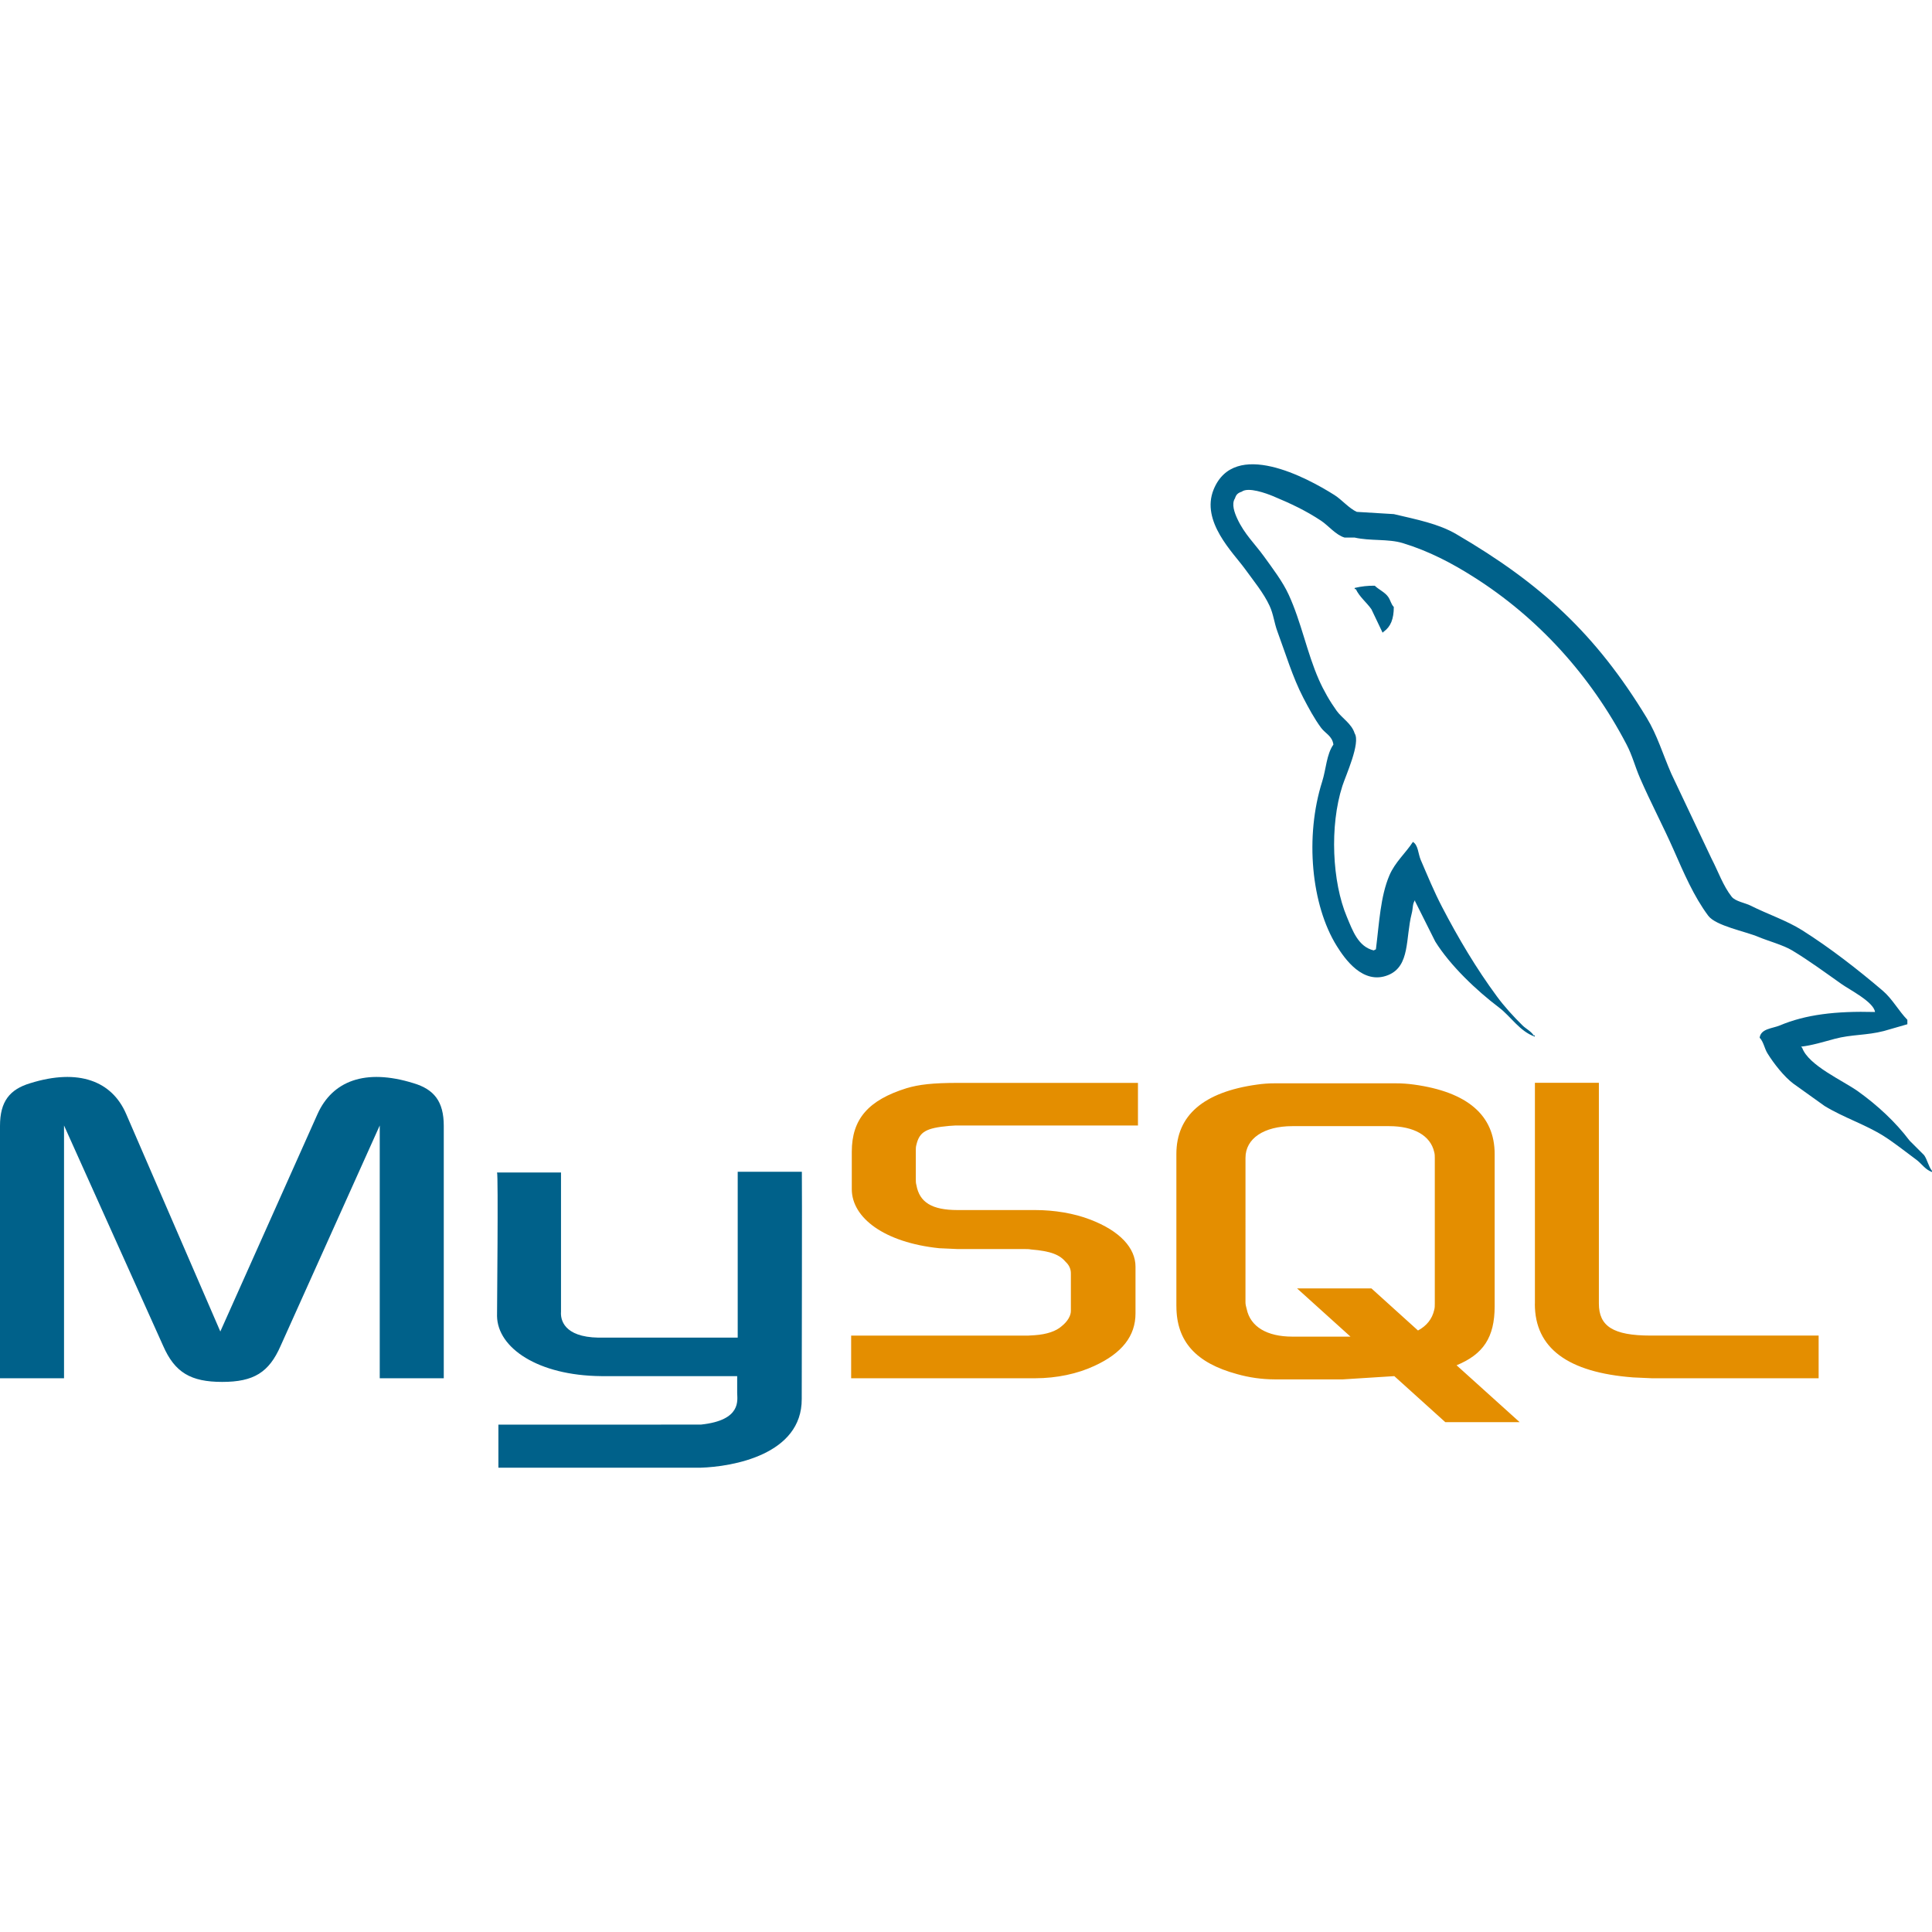
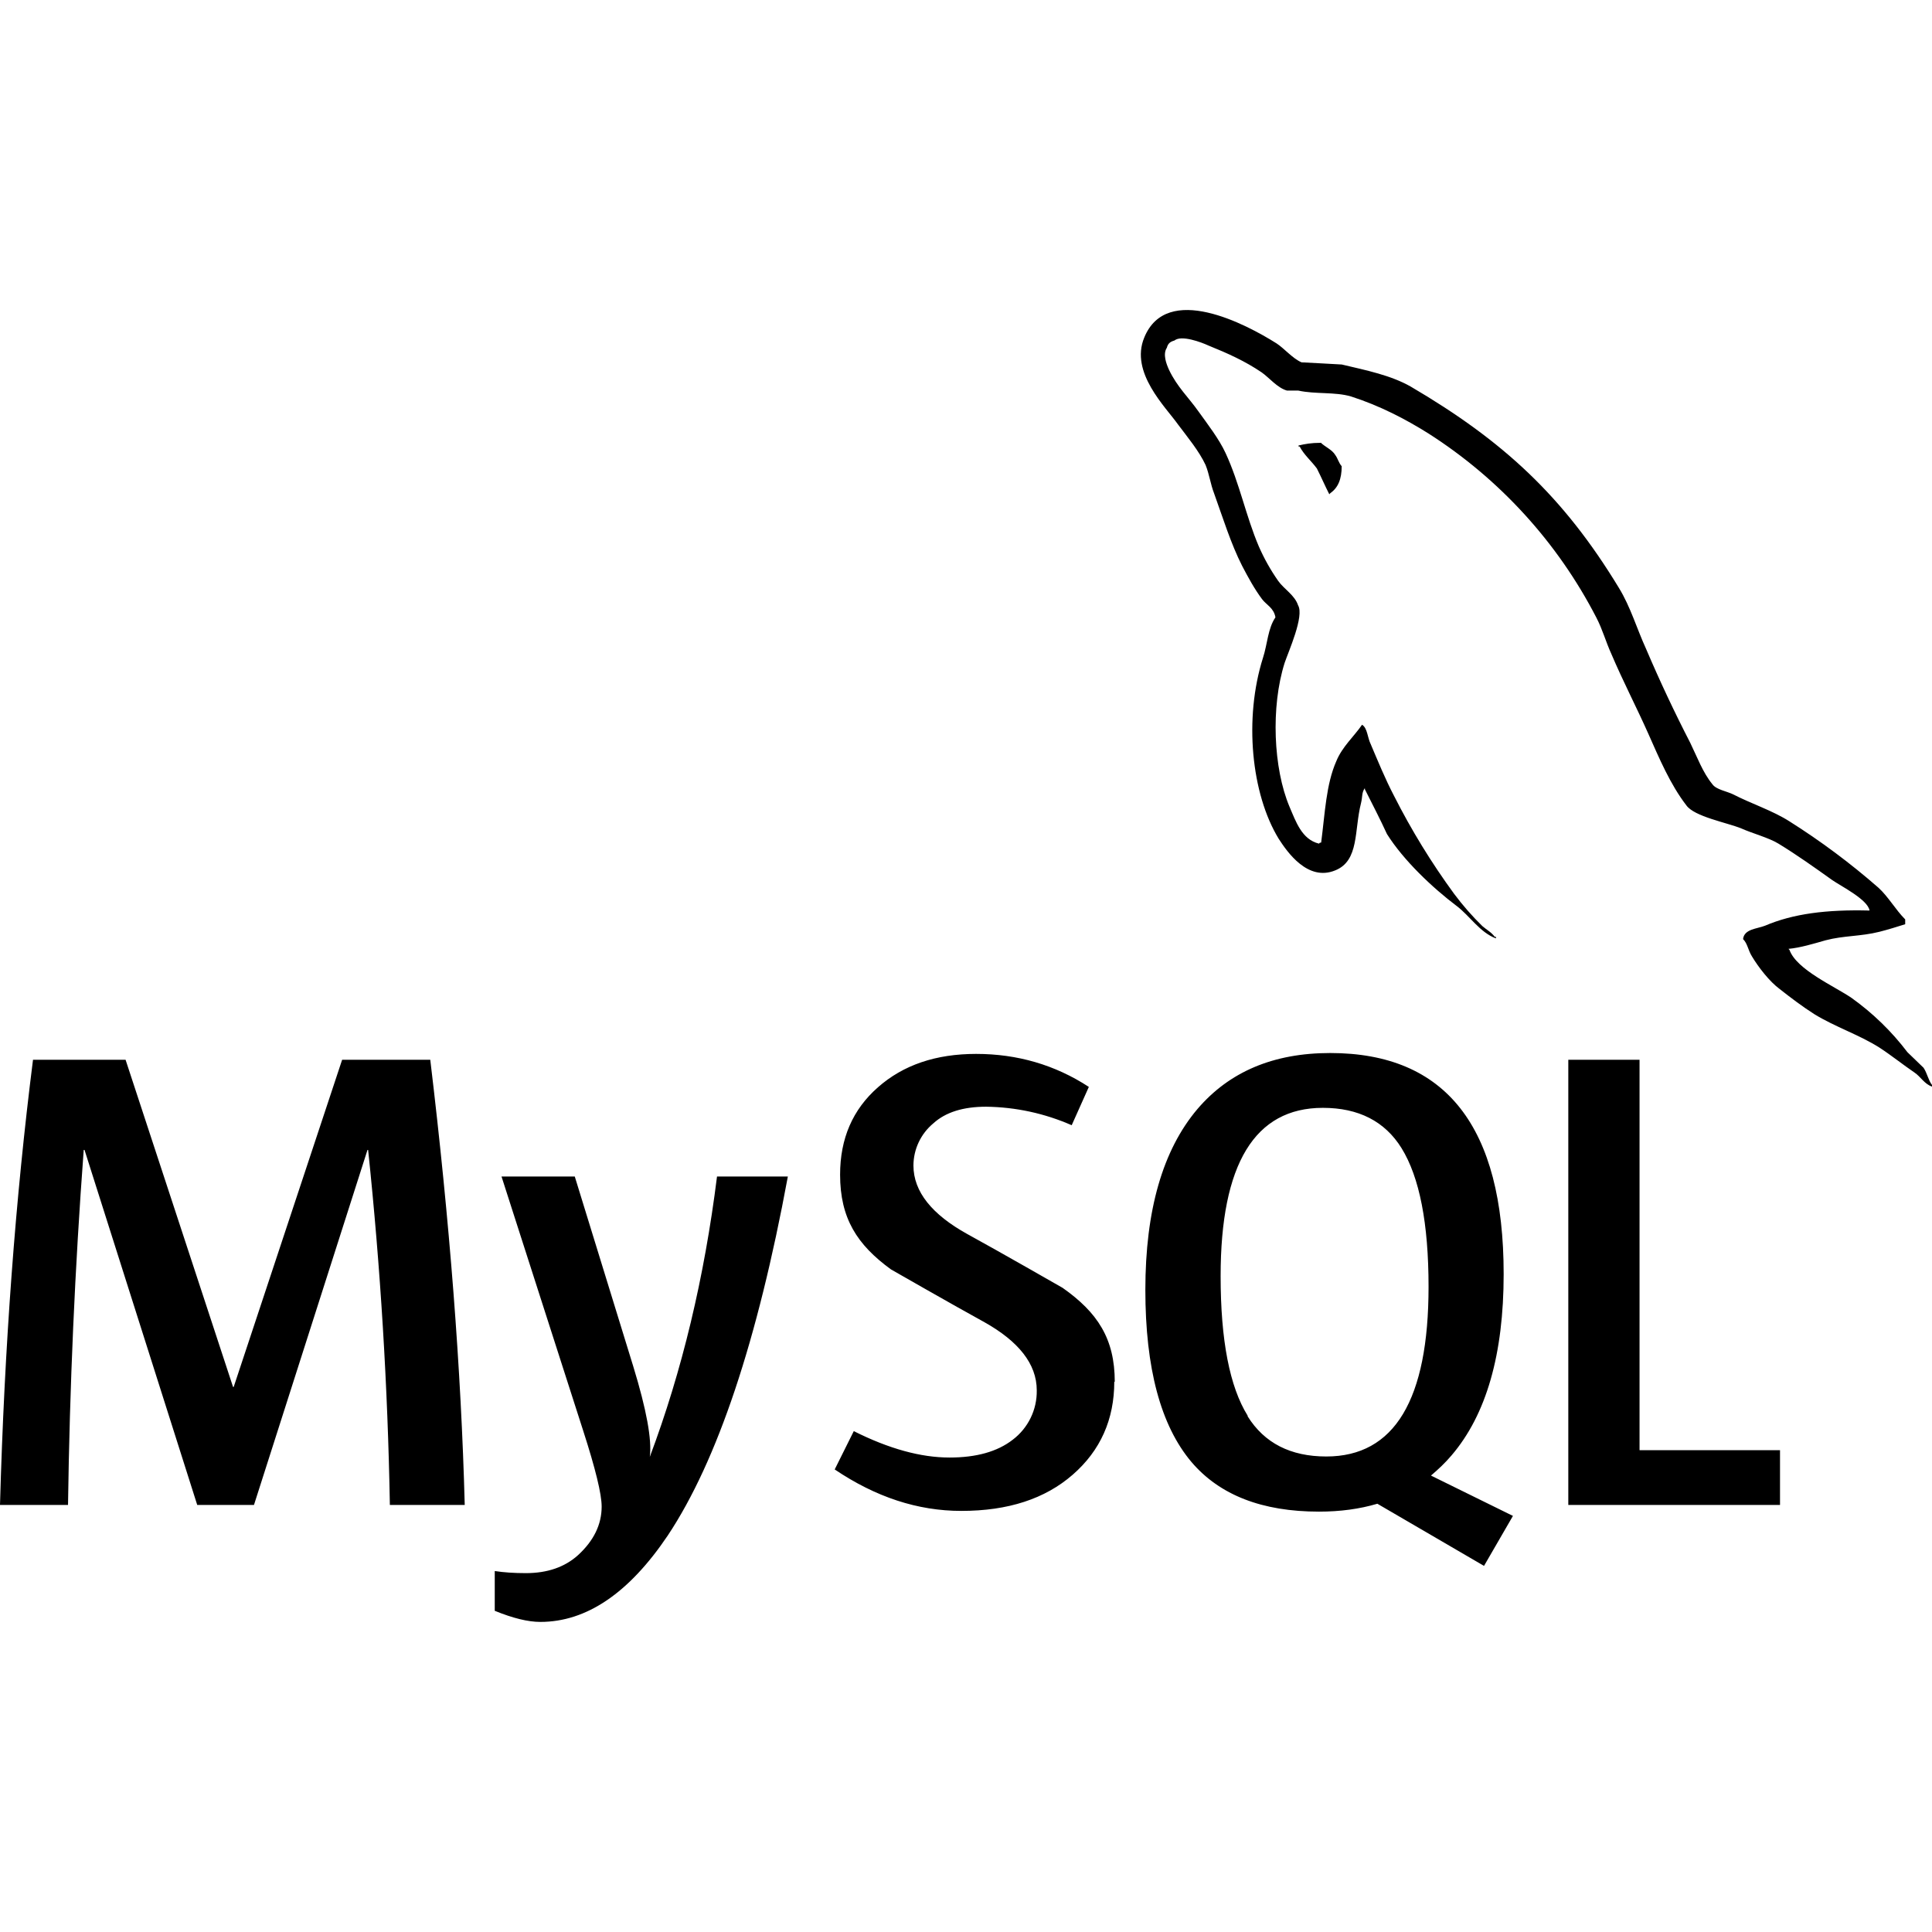
- <svg xmlns="http://www.w3.org/2000/svg" viewBox="0 0 128 128">
-   <path fill="#00618A" d="M0 91.313h4.242V74.566l6.566 14.598c.773 1.77 1.832 2.391 3.914 2.391s3.098-.621 3.871-2.391l6.566-14.598v16.746h4.242V74.594c0-1.633-.652-2.422-2-2.828-3.223-1.004-5.383-.137-6.363 2.039l-6.441 14.41-6.238-14.41c-.937-2.176-3.14-3.043-6.359-2.039-1.348.406-2 1.195-2 2.828zM32.93 77.68h4.238v9.227c-.039.5.16 1.676 2.484 1.715h9.223V77.633h4.25c.02 0-.008 14.984-.008 15.047.023 3.695-4.582 4.496-6.707 4.559H33.02v-2.852l13.414-.004c2.73-.285 2.406-1.645 2.406-2.098v-1.113h-9.012c-4.195-.039-6.863-1.871-6.898-3.977-.004-.191.09-9.422 0-9.516zm0 0" />
-   <path fill="#E48E00" d="M56.391 91.313h12.195c1.426 0 2.813-.301 3.914-.816 1.836-.84 2.73-1.984 2.73-3.48v-3.098c0-1.223-1.016-2.367-3.016-3.125-1.059-.41-2.367-.625-3.629-.625h-5.141c-1.711 0-2.527-.516-2.73-1.656-.039-.137-.039-.246-.039-.383V76.2c0-.109 0-.219.039-.355.203-.867.652-1.113 2.16-1.25l.41-.027h12.109v-2.824H63.488c-1.711 0-2.609.109-3.426.352-2.527.789-3.629 2.039-3.629 4.215v2.473c0 1.902 2.16 3.535 5.789 3.914l1.223.055h4.406c.164 0 .324 0 .449.027 1.344.109 1.914.355 2.324.844.211.195.332.473.324.758v2.477c0 .297-.203.68-.609 1.004-.367.328-.98.543-1.793.598l-.449.027H56.391zm45.297-4.922c0 2.91 2.164 4.539 6.523 4.867l1.227.055h11.051v-2.828h-11.133c-2.488 0-3.426-.625-3.426-2.121V71.738h-4.238V86.39zm-23.75.148V76.457c0-2.559 1.801-4.113 5.355-4.602a7.976 7.976 0 0 1 1.145-.082h8.047c.41 0 .777.027 1.188.082 3.555.488 5.352 2.043 5.352 4.602v10.082c0 2.078-.762 3.188-2.523 3.914l4.18 3.77h-4.926l-3.379-3.051-3.402.215H84.44a9.23 9.23 0 0 1-2.492-.352c-2.699-.734-4.008-2.152-4.008-4.496zm4.578-.246c0 .137.039.273.082.438.246 1.172 1.348 1.824 3.023 1.824h3.852l-3.539-3.195h4.926l3.086 2.789c.57-.305.941-.766 1.074-1.363.039-.137.039-.273.039-.41v-9.668c0-.109 0-.246-.039-.383-.246-1.09-1.348-1.715-2.984-1.715h-6.414c-1.879 0-3.105.816-3.105 2.098zm0 0" />
-   <path fill="#00618A" d="M124.219 67.047c-2.605-.07-4.598.172-6.301.891-.484.203-1.258.207-1.336.813.266.281.309.699.52 1.039.406.66 1.094 1.539 1.707 2l2.074 1.484c1.273.777 2.699 1.223 3.93 2 .723.461 1.441 1.039 2.148 1.559.348.254.582.656 1.039.816v-.074c-.238-.305-.301-.723-.52-1.039l-.965-.965c-.941-1.25-2.137-2.348-3.41-3.262-1.016-.727-3.281-1.711-3.707-2.891l-.074-.074c.719-.078 1.563-.34 2.223-.516 1.117-.301 2.113-.223 3.262-.52l1.559-.449v-.293c-.582-.598-.996-1.387-1.633-1.93-1.656-1.41-3.469-2.824-5.336-4.004-1.035-.652-2.312-1.074-3.41-1.629-.367-.187-1.016-.281-1.262-.594-.574-.734-.887-1.664-1.332-2.52l-2.668-5.633c-.562-1.285-.93-2.555-1.633-3.707-3.363-5.535-6.988-8.875-12.602-12.156-1.191-.699-2.633-.973-4.148-1.332l-2.449-.148c-.496-.211-1.012-.82-1.48-1.113-1.859-1.176-6.629-3.73-8.008-.371-.867 2.121 1.301 4.191 2.078 5.266.543.754 1.242 1.598 1.629 2.445.258.555.301 1.113.52 1.703.539 1.453 1.008 3.031 1.707 4.375.352.68.738 1.395 1.184 2 .273.371.742.539.816 1.113-.457.641-.484 1.633-.742 2.445-1.16 3.652-.723 8.191.965 10.898.516.828 1.734 2.609 3.41 1.926 1.465-.598 1.137-2.445 1.555-4.078.098-.367.039-.641.223-.887v.074l1.336 2.668c.988 1.59 2.738 3.25 4.223 4.371.773.582 1.379 1.59 2.375 1.93V68.6h-.074c-.195-.297-.496-.422-.742-.664-.582-.57-1.227-1.277-1.703-1.93-1.352-1.832-2.547-3.84-3.633-5.93-.52-.996-.973-2.098-1.41-3.113-.168-.391-.164-.984-.516-1.184-.48.742-1.187 1.344-1.559 2.223-.594 1.402-.668 3.117-.891 4.891l-.148.074c-1.031-.25-1.395-1.312-1.777-2.223-.973-2.305-1.152-6.02-.297-8.672.219-.687 1.219-2.852.813-3.484-.191-.633-.828-1-1.184-1.484a11.7 11.7 0 0 1-1.187-2.074c-.793-1.801-1.164-3.816-2-5.633-.398-.871-1.074-1.75-1.629-2.523-.617-.855-1.305-1.484-1.781-2.52-.168-.367-.398-.957-.148-1.336.078-.254.195-.359.445-.441.43-.332 1.629.109 2.074.293 1.191.496 2.184.965 3.191 1.633.48.32.969.941 1.555 1.113h.668c1.043.238 2.211.07 3.188.367 1.723.523 3.27 1.34 4.668 2.227 4.273 2.695 7.766 6.535 10.156 11.117.387.738.551 1.441.891 2.223.684 1.578 1.543 3.203 2.223 4.746s1.34 3.094 2.297 4.375c.504.672 2.453 1.031 3.336 1.406.621.262 1.637.535 2.223.891 1.125.676 2.211 1.48 3.266 2.223.523.375 2.141 1.188 2.223 1.855zM91.082 38.805a5.26 5.26 0 0 0-1.332.148v.074h.074c.258.535.715.879 1.035 1.336l.742 1.555.074-.07c.461-.324.668-.844.668-1.633-.187-.195-.211-.437-.371-.668-.211-.309-.621-.48-.891-.742zm0 0" />
+ <svg xmlns="http://www.w3.org/2000/svg" role="img" viewBox="0 0 24 24">
+   <path d="M16.405 5.501c-.115 0-.193.014-.274.033v.013h.014c.054.104.146.18.214.273.054.107.1.214.154.32l.014-.015c.094-.066.14-.172.14-.333-.04-.047-.046-.094-.08-.14-.04-.067-.126-.1-.18-.153zM5.77 18.695h-.927a50.854 50.854 0 00-.27-4.41h-.008l-1.41 4.41H2.45l-1.4-4.41h-.01a72.892 72.892 0 00-.195 4.41H0c.055-1.966.192-3.81.41-5.53h1.15l1.335 4.064h.008l1.347-4.064h1.095c.242 2.015.384 3.86.428 5.53zm4.017-4.08c-.378 2.045-.876 3.533-1.492 4.46-.482.716-1.01 1.073-1.583 1.073-.153 0-.34-.046-.566-.138v-.494c.11.017.24.026.386.026.268 0 .483-.075.647-.222.197-.18.295-.382.295-.605 0-.155-.077-.47-.23-.944L6.23 14.615h.91l.727 2.36c.164.536.233.91.205 1.123.4-1.064.678-2.227.835-3.483zm12.325 4.08h-2.63v-5.53h.885v4.85h1.745zm-3.32.135l-1.016-.5c.09-.076.177-.158.255-.25.433-.506.648-1.258.648-2.253 0-1.83-.718-2.746-2.155-2.746-.704 0-1.254.232-1.65.697-.43.508-.646 1.256-.646 2.245 0 .972.19 1.686.574 2.14.35.41.877.615 1.583.615.264 0 .506-.033.725-.098l1.325.772.36-.622zM15.5 17.588c-.225-.36-.337-.94-.337-1.736 0-1.393.424-2.09 1.27-2.09.443 0 .77.167.977.5.224.362.336.936.336 1.723 0 1.404-.424 2.108-1.27 2.108-.445 0-.77-.167-.978-.5zm-1.658-.425c0 .47-.172.856-.516 1.156-.344.3-.803.45-1.384.45-.543 0-1.064-.172-1.573-.515l.237-.476c.438.22.833.328 1.19.328.332 0 .593-.073.783-.22a.754.754 0 00.3-.615c0-.33-.23-.61-.648-.845-.388-.213-1.163-.657-1.163-.657-.422-.307-.632-.636-.632-1.177 0-.45.157-.81.47-1.085.315-.278.72-.415 1.22-.415.512 0 .98.136 1.4.41l-.213.476a2.726 2.726 0 00-1.064-.23c-.283 0-.502.068-.654.206a.685.685 0 00-.248.524c0 .328.234.61.666.85.393.215 1.187.67 1.187.67.433.305.648.63.648 1.168zm9.382-5.852c-.535-.014-.95.04-1.297.188-.1.04-.26.04-.274.167.055.053.063.14.11.214.08.134.218.313.346.407.14.11.28.216.427.31.26.16.555.255.81.416.145.094.293.213.44.313.073.05.12.14.214.172v-.02c-.046-.06-.06-.147-.105-.214-.067-.067-.134-.127-.2-.193a3.223 3.223 0 00-.695-.675c-.214-.146-.682-.35-.77-.595l-.013-.014c.146-.013.32-.066.46-.106.227-.06.435-.047.67-.106.106-.027.213-.06.32-.094v-.06c-.12-.12-.21-.283-.334-.395a8.867 8.867 0 00-1.104-.823c-.21-.134-.476-.22-.697-.334-.08-.04-.214-.06-.26-.127-.12-.146-.19-.34-.275-.514a17.69 17.69 0 01-.547-1.163c-.12-.262-.193-.523-.34-.763-.69-1.137-1.437-1.826-2.586-2.5-.247-.14-.543-.2-.856-.274-.167-.008-.334-.02-.5-.027-.11-.047-.216-.174-.31-.235-.38-.24-1.364-.76-1.644-.072-.18.434.267.862.422 1.082.115.153.26.328.34.5.047.116.06.235.107.356.106.294.207.622.347.897.073.14.153.287.247.413.054.073.146.107.167.227-.094.136-.1.334-.154.5-.24.757-.146 1.693.194 2.25.107.166.362.534.703.393.3-.12.234-.5.32-.835.02-.08.007-.133.048-.187v.015c.094.188.188.367.274.555.206.328.566.668.867.895.16.12.287.328.487.402v-.02h-.015c-.043-.058-.1-.086-.154-.133a3.445 3.445 0 01-.35-.4 8.76 8.76 0 01-.747-1.218c-.11-.21-.202-.436-.29-.643-.04-.08-.04-.2-.107-.24-.1.146-.247.273-.32.453-.127.288-.14.642-.188 1.01-.027.007-.014 0-.027.014-.214-.052-.287-.274-.367-.46-.2-.475-.233-1.238-.06-1.785.047-.14.247-.582.167-.716-.042-.127-.174-.2-.247-.303a2.478 2.478 0 01-.24-.427c-.16-.374-.24-.788-.414-1.162-.08-.173-.22-.354-.334-.513-.127-.18-.267-.307-.368-.52-.033-.073-.08-.194-.027-.274.014-.054.042-.075.094-.09.088-.072.335.022.422.062.247.1.455.194.662.334.094.066.195.193.315.226h.14c.214.047.455.014.655.073.355.114.675.28.962.46a5.953 5.953 0 012.085 2.286c.08.154.115.295.188.455.14.33.313.663.455.982.14.315.275.636.476.897.1.14.502.213.682.286.133.06.34.115.46.188.23.14.454.3.67.454.11.076.443.243.463.378z" />
</svg>
